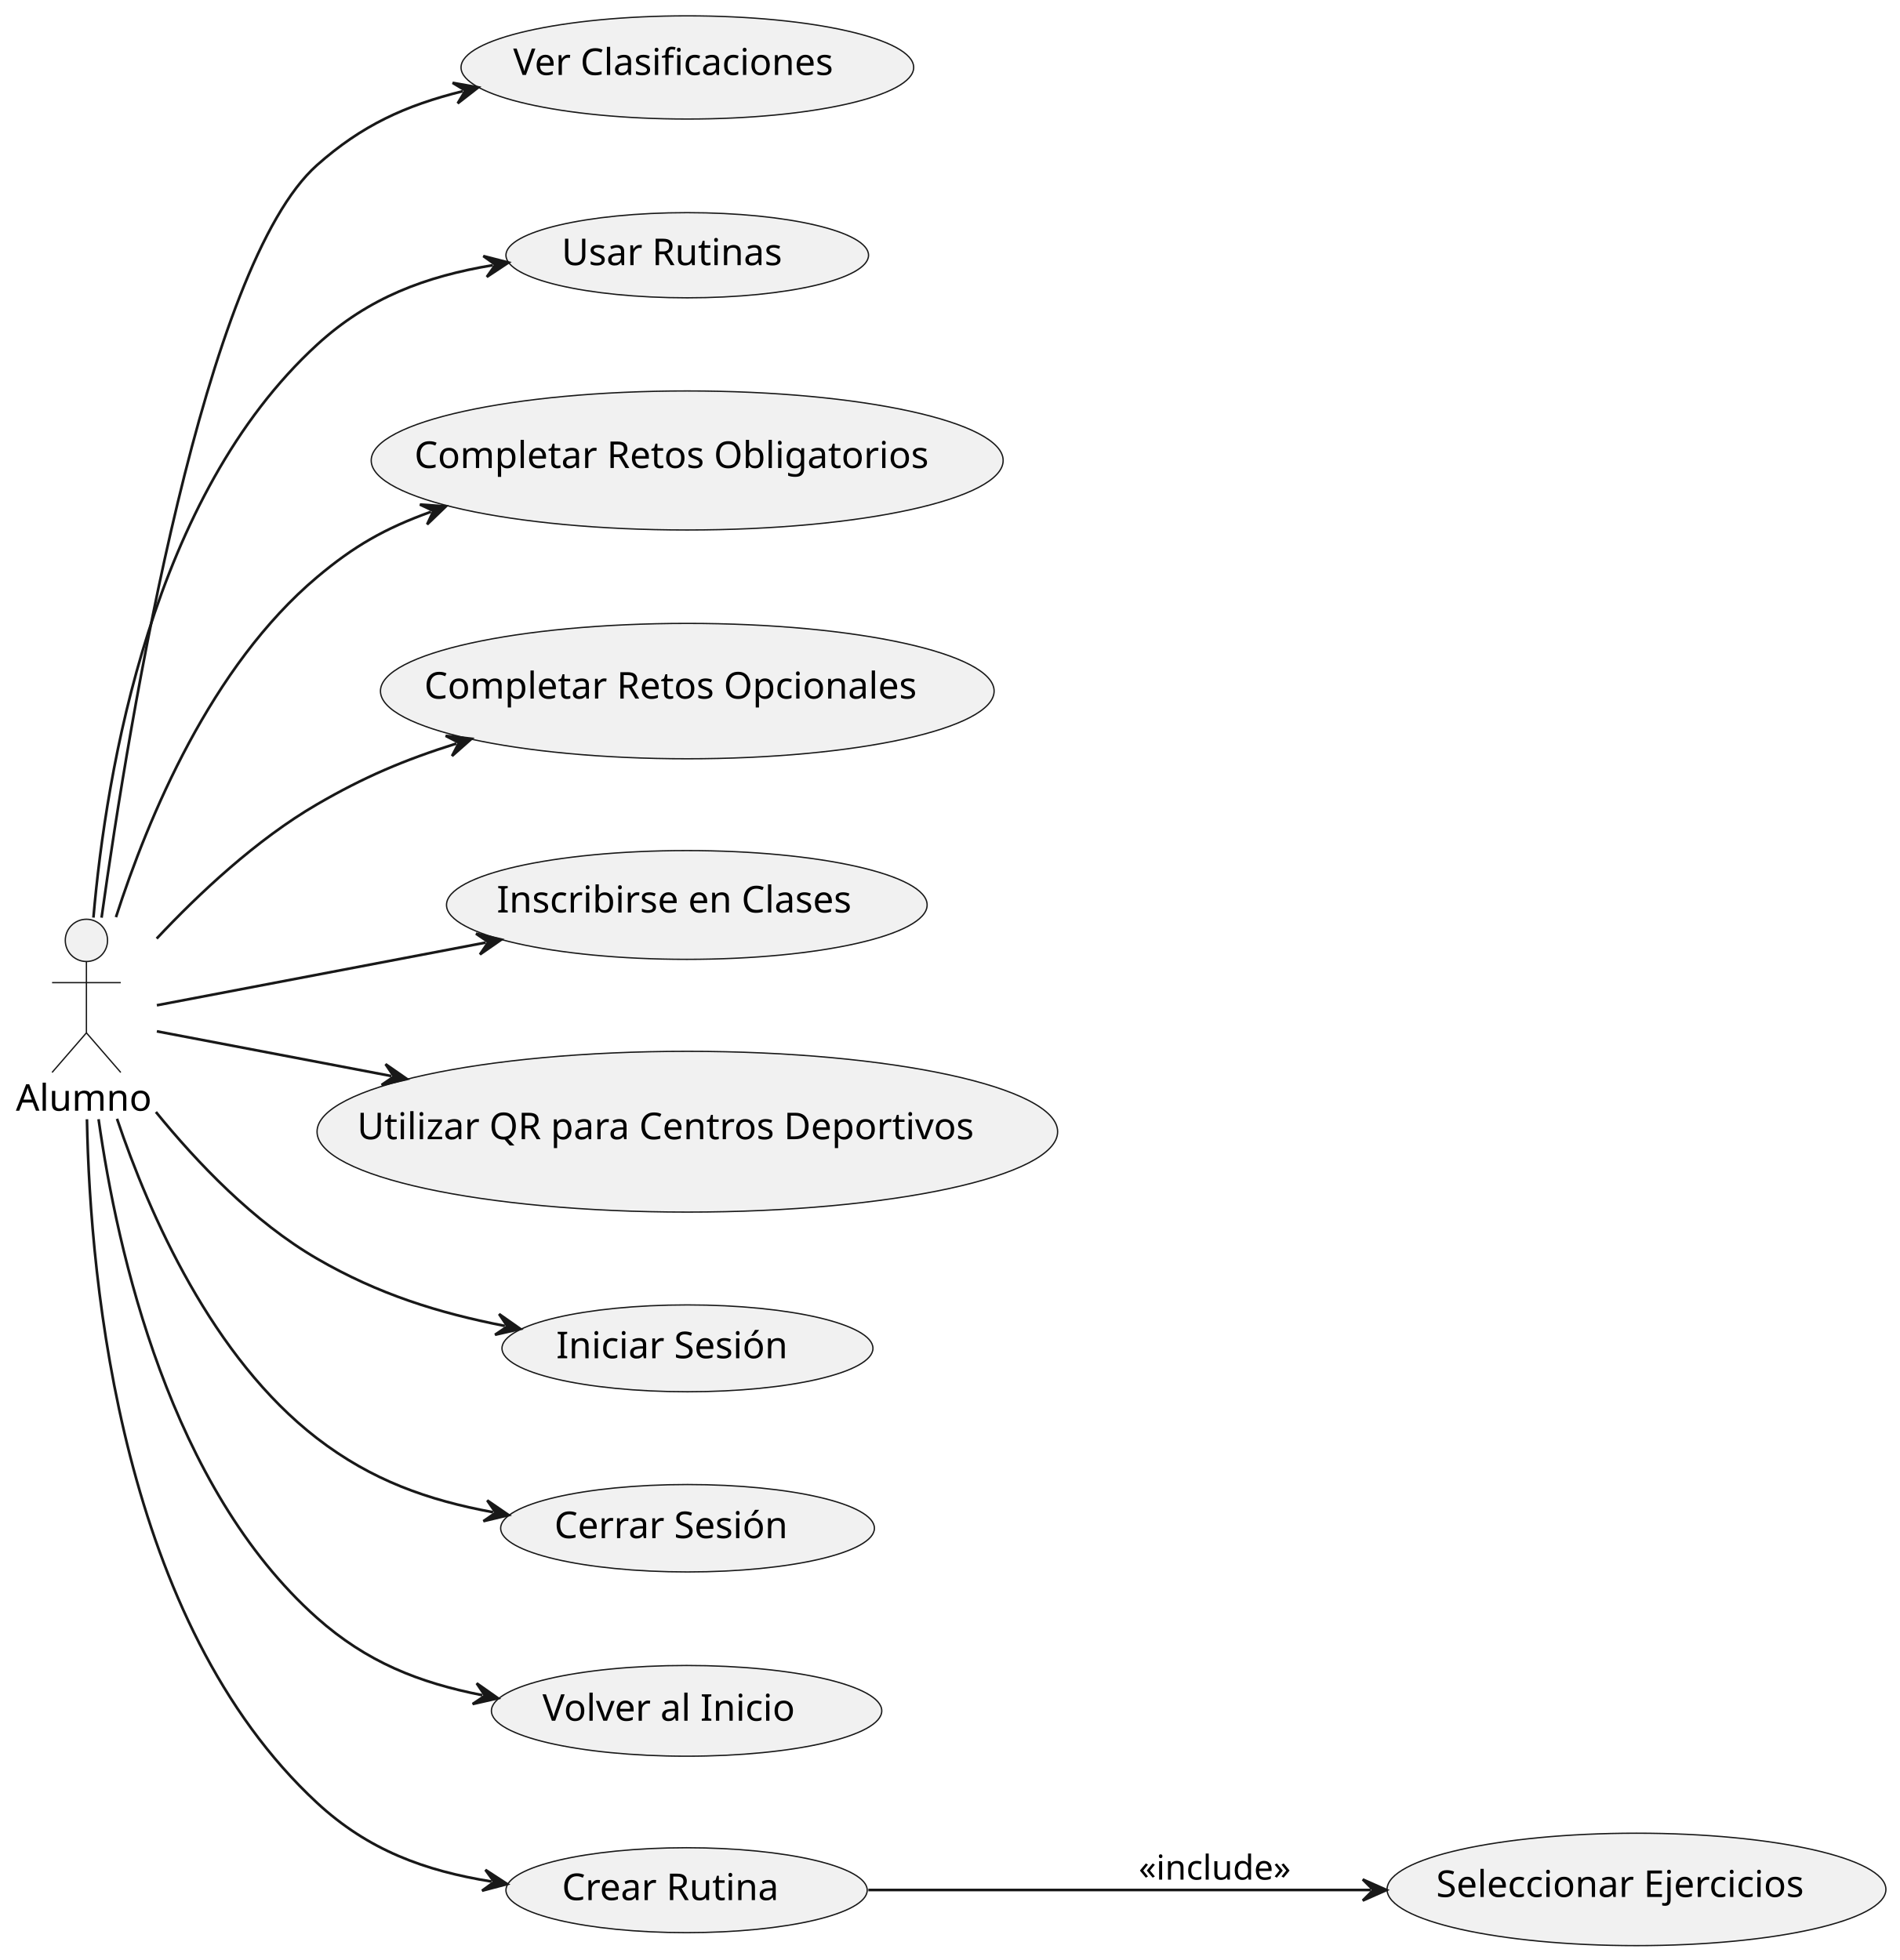
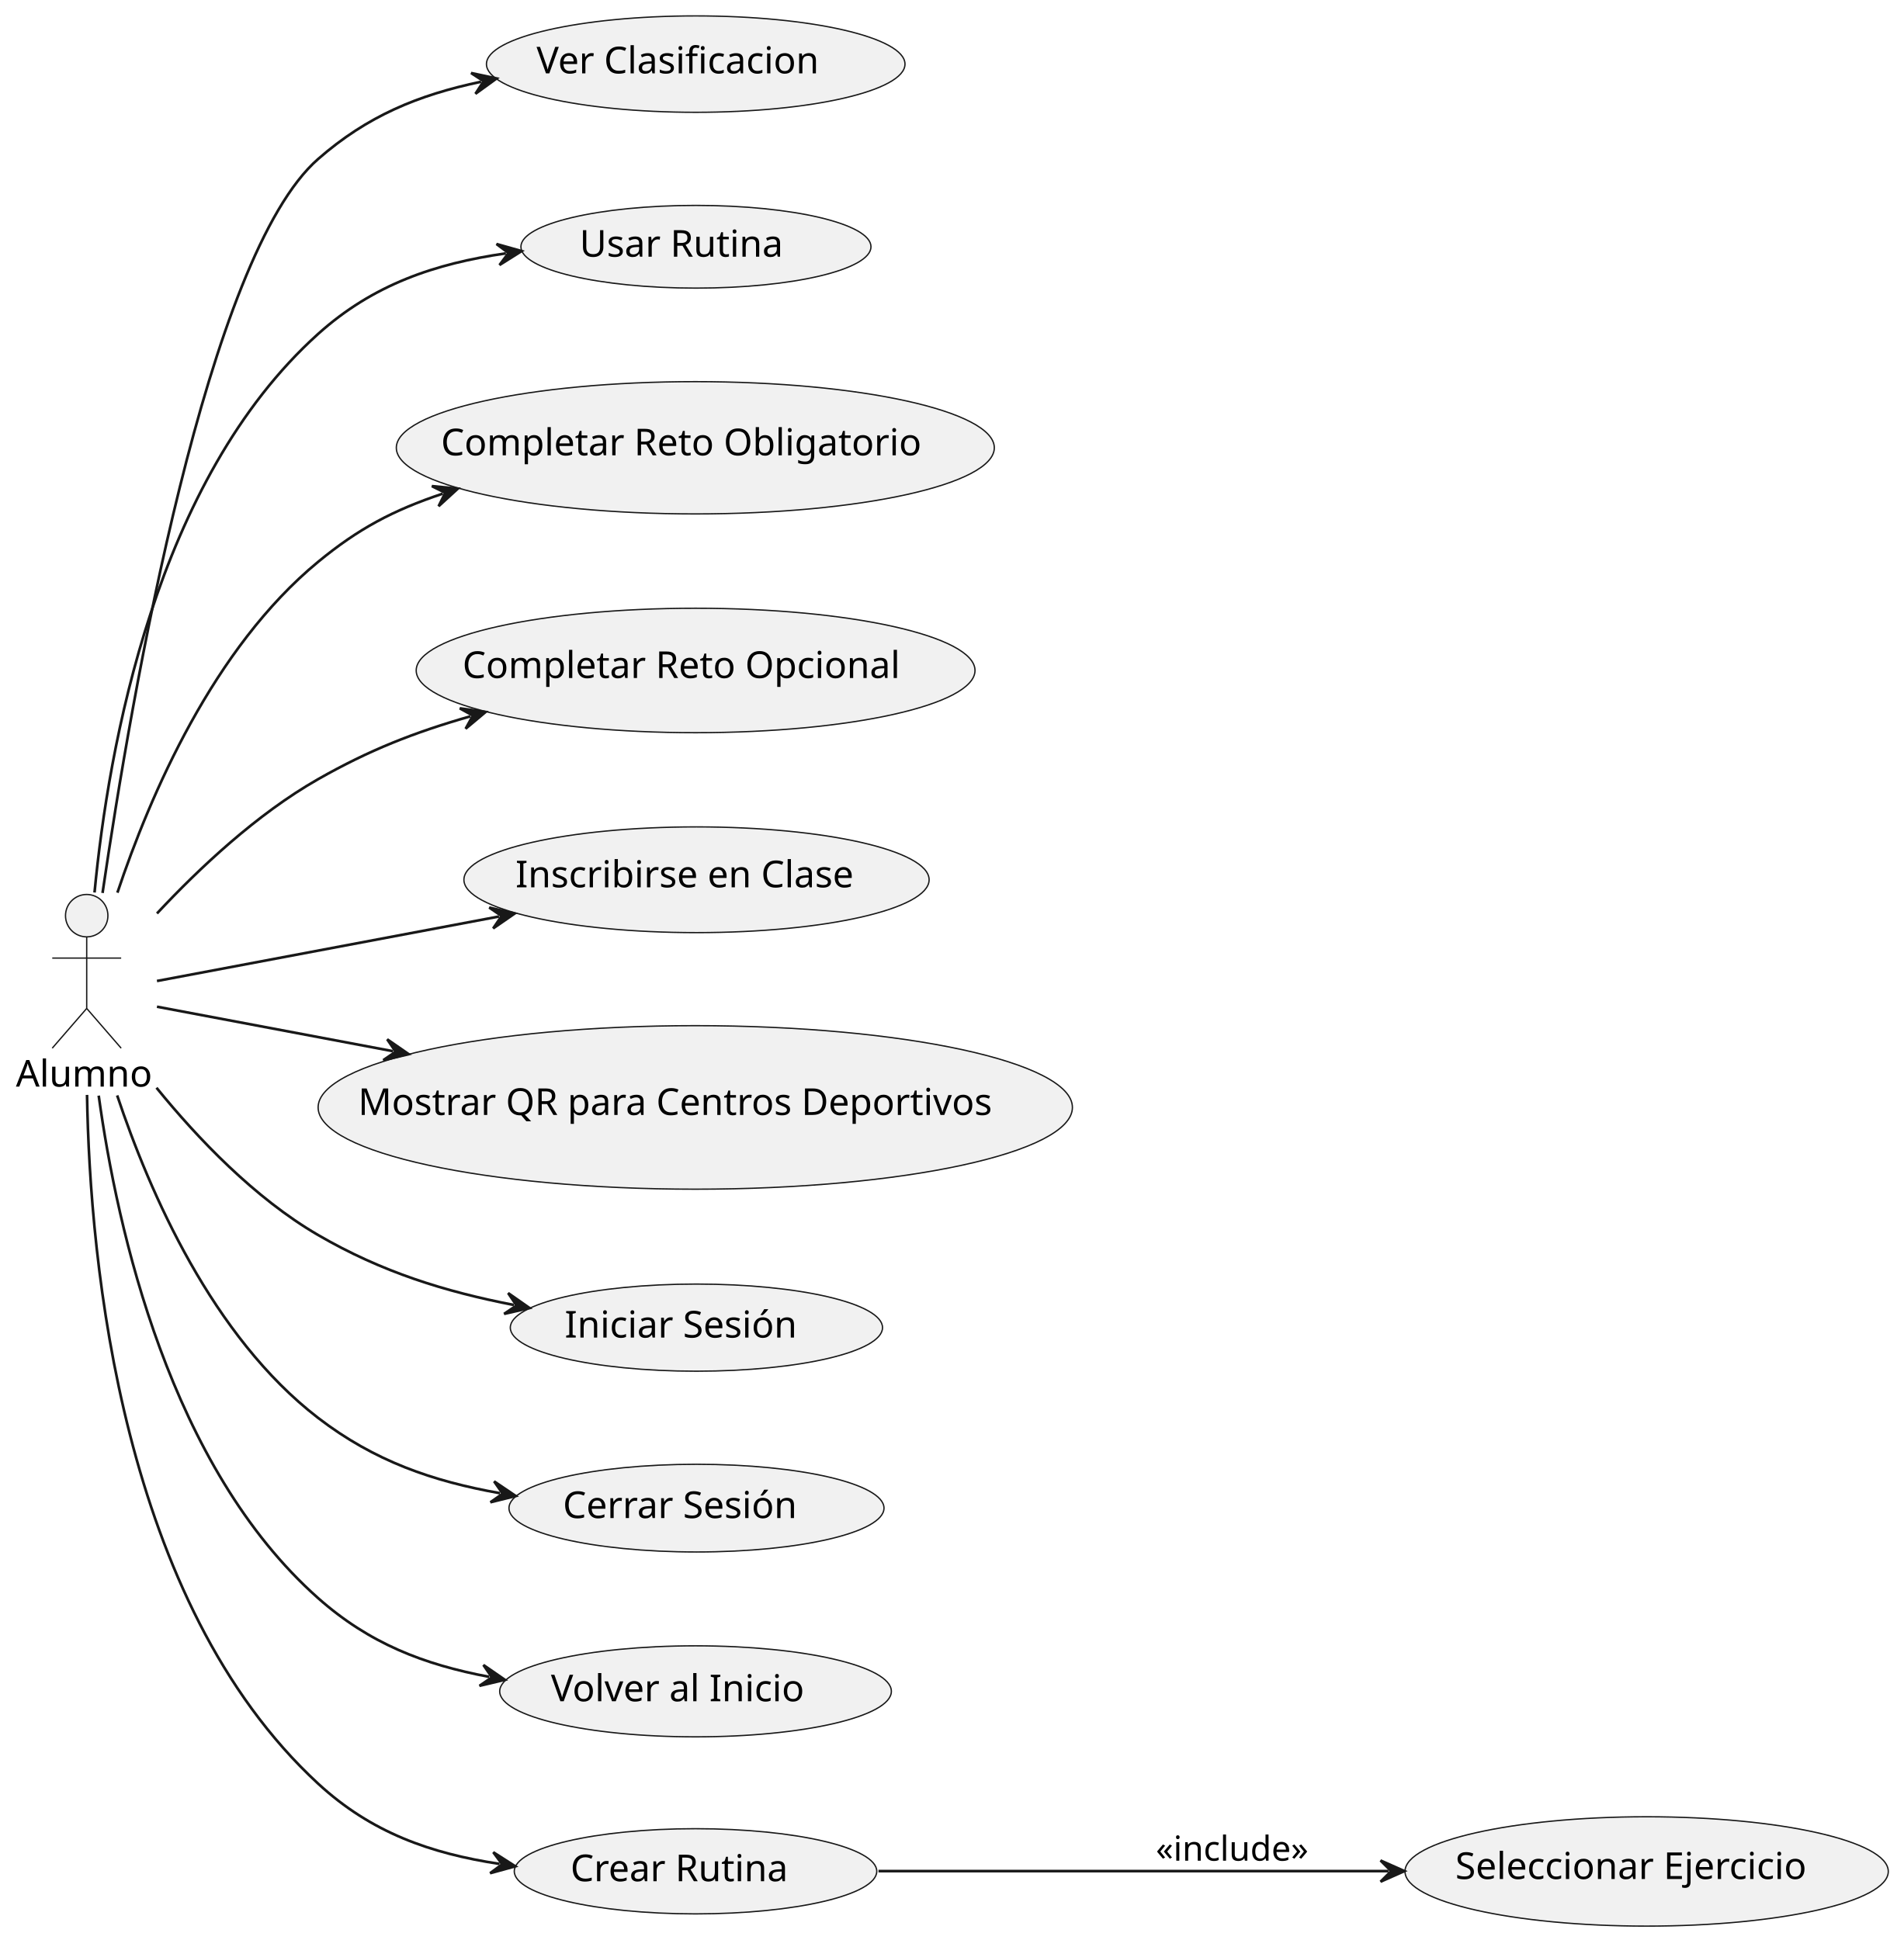
- <svg xmlns="http://www.w3.org/2000/svg" contentStyleType="text/css" height="742px" preserveAspectRatio="none" style="width:719px;height:742px;background:#FFFFFF;" version="1.1" viewBox="0 0 719 742" width="719px" zoomAndPan="magnify">
+ <svg xmlns="http://www.w3.org/2000/svg" contentStyleType="text/css" height="732px" preserveAspectRatio="none" style="width:718px;height:732px;background:#FFFFFF;" version="1.1" viewBox="0 0 718 732" width="718px" zoomAndPan="magnify">
  <defs />
  <g>
    <g id="elem_Alumno">
-       <ellipse cx="32.708" cy="356" fill="#F1F1F1" rx="8" ry="8" style="stroke:#181818;stroke-width:0.5;" />
-       <path d="M32.708,364 L32.708,391 M19.708,372 L45.708,372 M32.708,391 L19.708,406 M32.708,391 L45.708,406 " fill="none" style="stroke:#181818;stroke-width:0.5;" />
-       <text fill="#000000" font-family="sans-serif" font-size="14" lengthAdjust="spacing" textLength="53.416" x="6" y="420.495">Alumno</text>
+       <ellipse cx="32.708" cy="345.5" fill="#F1F1F1" rx="8" ry="8" style="stroke:#181818;stroke-width:0.5;" />
+       <path d="M32.708,353.5 L32.708,380.5 M19.708,361.5 L45.708,361.5 M32.708,380.5 L19.708,395.5 M32.708,380.5 L45.708,395.5 " fill="none" style="stroke:#181818;stroke-width:0.5;" />
+       <text fill="#000000" font-family="sans-serif" font-size="14" lengthAdjust="spacing" textLength="53.416" x="6" y="409.995">Alumno</text>
    </g>
    <g id="elem_VerClasificaciones">
-       <ellipse cx="260.163" cy="25.533" fill="#F1F1F1" rx="85.663" ry="19.533" style="stroke:#181818;stroke-width:0.5;" />
-       <text fill="#000000" font-family="sans-serif" font-size="14" lengthAdjust="spacing" textLength="131.852" x="194.238" y="28.379">Ver Clasificaciones</text>
+       <ellipse cx="262.443" cy="24.189" fill="#F1F1F1" rx="78.943" ry="18.189" style="stroke:#181818;stroke-width:0.5;" />
+       <text fill="#000000" font-family="sans-serif" font-size="14" lengthAdjust="spacing" textLength="115.944" x="202.396" y="27.686">Ver Clasificacion</text>
    </g>
    <g id="elem_UsarRutinas">
-       <ellipse cx="260.12" cy="96.624" fill="#F1F1F1" rx="68.62" ry="16.124" style="stroke:#181818;stroke-width:0.5;" />
-       <text fill="#000000" font-family="sans-serif" font-size="14" lengthAdjust="spacing" textLength="89.052" x="212.594" y="100.371">Usar Rutinas</text>
+       <ellipse cx="262.529" cy="93.106" fill="#F1F1F1" rx="66.029" ry="15.606" style="stroke:#181818;stroke-width:0.5;" />
+       <text fill="#000000" font-family="sans-serif" font-size="14" lengthAdjust="spacing" textLength="81.758" x="218.65" y="96.853">Usar Rutina</text>
    </g>
    <g id="elem_CompletarRetosObligatorios">
-       <ellipse cx="260.096" cy="174.319" fill="#F1F1F1" rx="119.597" ry="26.319" style="stroke:#181818;stroke-width:0.5;" />
-       <text fill="#000000" font-family="sans-serif" font-size="14" lengthAdjust="spacing" textLength="206.493" x="156.85" y="177.166">Completar Retos Obligatorios</text>
+       <ellipse cx="262.292" cy="168.958" fill="#F1F1F1" rx="112.792" ry="24.958" style="stroke:#181818;stroke-width:0.5;" />
+       <text fill="#000000" font-family="sans-serif" font-size="14" lengthAdjust="spacing" textLength="191.905" x="166.339" y="171.805">Completar Reto Obligatorio</text>
    </g>
    <g id="elem_CompletarRetosOpcionales">
-       <ellipse cx="260.136" cy="261.627" fill="#F1F1F1" rx="116.136" ry="25.627" style="stroke:#181818;stroke-width:0.5;" />
-       <text fill="#000000" font-family="sans-serif" font-size="14" lengthAdjust="spacing" textLength="199.09" x="160.591" y="264.474">Completar Retos Opcionales</text>
+       <ellipse cx="262.399" cy="252.98" fill="#F1F1F1" rx="105.399" ry="23.48" style="stroke:#181818;stroke-width:0.5;" />
+       <text fill="#000000" font-family="sans-serif" font-size="14" lengthAdjust="spacing" textLength="175.889" x="174.454" y="255.826">Completar Reto Opcional</text>
    </g>
    <g id="elem_InscribirseClases">
-       <ellipse cx="259.96" cy="342.592" fill="#F1F1F1" rx="90.96" ry="20.592" style="stroke:#181818;stroke-width:0.5;" />
-       <text fill="#000000" font-family="sans-serif" font-size="14" lengthAdjust="spacing" textLength="143.91" x="188.005" y="345.439">Inscribirse en Clases</text>
+       <ellipse cx="262.744" cy="331.949" fill="#F1F1F1" rx="87.744" ry="19.949" style="stroke:#181818;stroke-width:0.5;" />
+       <text fill="#000000" font-family="sans-serif" font-size="14" lengthAdjust="spacing" textLength="136.616" x="194.436" y="334.796">Inscribirse en Clase</text>
    </g>
    <g id="elem_UsarQR">
-       <ellipse cx="260.155" cy="428.431" fill="#F1F1F1" rx="140.155" ry="30.431" style="stroke:#181818;stroke-width:0.5;" />
-       <text fill="#000000" font-family="sans-serif" font-size="14" lengthAdjust="spacing" textLength="249.929" x="135.191" y="431.278">Utilizar QR para Centros Deportivos</text>
+       <ellipse cx="262.272" cy="417.854" fill="#F1F1F1" rx="142.272" ry="30.854" style="stroke:#181818;stroke-width:0.5;" />
+       <text fill="#000000" font-family="sans-serif" font-size="14" lengthAdjust="spacing" textLength="254.358" x="135.093" y="420.701">Mostrar QR para Centros Deportivos</text>
    </g>
    <g id="elem_IniciarSesion">
-       <ellipse cx="260.206" cy="510.441" fill="#F1F1F1" rx="70.206" ry="16.441" style="stroke:#181818;stroke-width:0.5;" />
-       <text fill="#000000" font-family="sans-serif" font-size="14" lengthAdjust="spacing" textLength="93.386" x="210.513" y="514.189">Iniciar Sesión</text>
+       <ellipse cx="262.706" cy="500.941" fill="#F1F1F1" rx="70.206" ry="16.441" style="stroke:#181818;stroke-width:0.5;" />
+       <text fill="#000000" font-family="sans-serif" font-size="14" lengthAdjust="spacing" textLength="93.386" x="213.013" y="504.689">Iniciar Sesión</text>
    </g>
    <g id="elem_CerrarSesion">
-       <ellipse cx="260.233" cy="578.547" fill="#F1F1F1" rx="70.733" ry="16.547" style="stroke:#181818;stroke-width:0.5;" />
-       <text fill="#000000" font-family="sans-serif" font-size="14" lengthAdjust="spacing" textLength="94.808" x="209.829" y="582.294">Cerrar Sesión</text>
+       <ellipse cx="262.733" cy="569.047" fill="#F1F1F1" rx="70.733" ry="16.547" style="stroke:#181818;stroke-width:0.5;" />
+       <text fill="#000000" font-family="sans-serif" font-size="14" lengthAdjust="spacing" textLength="94.808" x="212.329" y="572.794">Cerrar Sesión</text>
    </g>
    <g id="elem_VolverInicio">
-       <ellipse cx="259.873" cy="647.674" fill="#F1F1F1" rx="73.873" ry="17.174" style="stroke:#181818;stroke-width:0.5;" />
-       <text fill="#000000" font-family="sans-serif" font-size="14" lengthAdjust="spacing" textLength="103.1" x="205.323" y="651.422">Volver al Inicio</text>
+       <ellipse cx="262.373" cy="638.174" fill="#F1F1F1" rx="73.873" ry="17.174" style="stroke:#181818;stroke-width:0.5;" />
+       <text fill="#000000" font-family="sans-serif" font-size="14" lengthAdjust="spacing" textLength="103.1" x="207.823" y="641.922">Volver al Inicio</text>
    </g>
    <g id="elem_CrearRutinaPersonalizada">
-       <ellipse cx="259.87" cy="715.574" fill="#F1F1F1" rx="68.37" ry="16.074" style="stroke:#181818;stroke-width:0.5;" />
-       <text fill="#000000" font-family="sans-serif" font-size="14" lengthAdjust="spacing" textLength="88.361" x="212.69" y="719.322">Crear Rutina</text>
+       <ellipse cx="262.37" cy="706.074" fill="#F1F1F1" rx="68.37" ry="16.074" style="stroke:#181818;stroke-width:0.5;" />
+       <text fill="#000000" font-family="sans-serif" font-size="14" lengthAdjust="spacing" textLength="88.361" x="215.19" y="709.822">Crear Rutina</text>
    </g>
    <g id="elem_SeleccionarEjercicios">
-       <ellipse cx="619.406" cy="715.281" fill="#F1F1F1" rx="94.406" ry="21.281" style="stroke:#181818;stroke-width:0.5;" />
-       <text fill="#000000" font-family="sans-serif" font-size="14" lengthAdjust="spacing" textLength="151.648" x="543.582" y="718.128">Seleccionar Ejercicios</text>
+       <ellipse cx="621.157" cy="706.131" fill="#F1F1F1" rx="91.157" ry="20.631" style="stroke:#181818;stroke-width:0.5;" />
+       <text fill="#000000" font-family="sans-serif" font-size="14" lengthAdjust="spacing" textLength="144.355" x="548.98" y="708.978">Seleccionar Ejercicio</text>
    </g>
    <g id="link_Alumno_VerClasificaciones">
-       <path d="M38.44,347.4 C49.21,270.41 77.36,100.38 120,62.5 C136.9,47.49 153.395,39.91 175.195,34.52 " fill="none" id="Alumno-to-VerClasificaciones" style="stroke:#181818;stroke-width:1;" />
-       <polygon fill="#181818" points="181.02,33.08,171.323,31.357,176.166,34.28,173.243,39.123,181.02,33.08" style="stroke:#181818;stroke-width:1;" />
+       <path d="M38.68,336.94 C49.76,261.38 78.22,96.54 120,60 C138.6,43.73 157.69,35.872 181.47,30.842 " fill="none" id="Alumno-to-VerClasificaciones" style="stroke:#181818;stroke-width:1;" />
+       <polygon fill="#181818" points="187.34,29.6,177.707,27.549,182.448,30.635,179.363,35.376,187.34,29.6" style="stroke:#181818;stroke-width:1;" />
    </g>
    <g id="link_Alumno_UsarRutinas">
-       <path d="M35.36,347.38 C40.21,291.47 57.62,187.67 120,130.5 C139.6,112.54 161.183,104.644 186.553,100.384 " fill="none" id="Alumno-to-UsarRutinas" style="stroke:#181818;stroke-width:1;" />
-       <polygon fill="#181818" points="192.47,99.39,182.932,96.936,187.539,100.218,184.257,104.825,192.47,99.39" style="stroke:#181818;stroke-width:1;" />
+       <path d="M35.66,336.76 C40.88,281.82 58.77,181.1 120,126 C140.81,107.27 164.242,99.438 190.832,95.598 " fill="none" id="Alumno-to-UsarRutinas" style="stroke:#181818;stroke-width:1;" />
+       <polygon fill="#181818" points="196.77,94.74,187.291,92.067,191.821,95.455,188.434,99.985,196.77,94.74" style="stroke:#181818;stroke-width:1;" />
    </g>
    <g id="link_Alumno_CompletarRetosObligatorios">
-       <path d="M43.89,347.21 C56.09,309.32 79.91,252.25 120,218.5 C134.04,206.68 145.628,200.071 163.128,193.741 " fill="none" id="Alumno-to-CompletarRetosObligatorios" style="stroke:#181818;stroke-width:1;" />
-       <polygon fill="#181818" points="168.77,191.7,158.946,191,164.068,193.401,161.667,198.523,168.77,191.7" style="stroke:#181818;stroke-width:1;" />
+       <path d="M44.29,336.83 C56.69,299.77 80.56,244.49 120,212 C135.16,199.51 148.209,192.552 167.029,186.262 " fill="none" id="Alumno-to-CompletarRetosObligatorios" style="stroke:#181818;stroke-width:1;" />
+       <polygon fill="#181818" points="172.72,184.36,162.916,183.419,167.978,185.945,165.452,191.007,172.72,184.36" style="stroke:#181818;stroke-width:1;" />
    </g>
    <g id="link_Alumno_CompletarRetosOpcionales">
-       <path d="M59.3,355.32 C75.27,338.3 97.05,317.83 120,304.5 C137.91,294.09 152.888,287.746 172.748,281.476 " fill="none" id="Alumno-to-CompletarRetosOpcionales" style="stroke:#181818;stroke-width:1;" />
-       <polygon fill="#181818" points="178.47,279.67,168.683,278.565,173.702,281.175,171.092,286.194,178.47,279.67" style="stroke:#181818;stroke-width:1;" />
+       <path d="M59.21,344.67 C75.15,327.59 96.93,307.13 120,294 C139.34,283 156.112,276.393 177.432,270.283 " fill="none" id="Alumno-to-CompletarRetosOpcionales" style="stroke:#181818;stroke-width:1;" />
+       <polygon fill="#181818" points="183.2,268.63,173.446,267.264,178.393,270.007,175.65,274.955,183.2,268.63" style="stroke:#181818;stroke-width:1;" />
    </g>
    <g id="link_Alumno_InscribirseClases">
-       <path d="M59.37,380.57 C90.95,374.54 139.716,365.244 183.866,356.824 " fill="none" id="Alumno-to-InscribirseClases" style="stroke:#181818;stroke-width:1;" />
-       <polygon fill="#181818" points="189.76,355.7,180.17,353.457,184.849,356.637,181.669,361.315,189.76,355.7" style="stroke:#181818;stroke-width:1;" />
+       <path d="M59.21,370.15 C91.7,364.02 142.954,354.352 188.244,345.812 " fill="none" id="Alumno-to-InscribirseClases" style="stroke:#181818;stroke-width:1;" />
+       <polygon fill="#181818" points="194.14,344.7,184.555,342.437,189.227,345.627,186.037,350.298,194.14,344.7" style="stroke:#181818;stroke-width:1;" />
    </g>
    <g id="link_Alumno_UsarQR">
-       <path d="M59.37,390.43 C82.79,394.9 113.026,400.667 148.136,407.357 " fill="none" id="Alumno-to-UsarQR" style="stroke:#181818;stroke-width:1;" />
-       <polygon fill="#181818" points="154.03,408.48,145.938,402.866,149.118,407.544,144.44,410.725,154.03,408.48" style="stroke:#181818;stroke-width:1;" />
+       <path d="M59.21,379.85 C82.62,384.26 112.934,389.977 148.274,396.647 " fill="none" id="Alumno-to-UsarQR" style="stroke:#181818;stroke-width:1;" />
+       <polygon fill="#181818" points="154.17,397.76,146.068,392.16,149.257,396.833,144.584,400.021,154.17,397.76" style="stroke:#181818;stroke-width:1;" />
    </g>
    <g id="link_Alumno_IniciarSesion">
-       <path d="M59.01,420.96 C74.57,440.11 96.05,462.62 120,476.5 C143.32,490.02 165.952,497.025 191.082,501.955 " fill="none" id="Alumno-to-IniciarSesion" style="stroke:#181818;stroke-width:1;" />
-       <polygon fill="#181818" points="196.97,503.11,188.908,497.452,192.064,502.147,187.368,505.303,196.97,503.11" style="stroke:#181818;stroke-width:1;" />
+       <path d="M59.03,410.43 C74.59,429.58 96.07,452.09 120,466 C144.17,480.05 167.951,487.353 193.871,492.403 " fill="none" id="Alumno-to-IniciarSesion" style="stroke:#181818;stroke-width:1;" />
+       <polygon fill="#181818" points="199.76,493.55,191.691,487.903,194.852,492.594,190.161,495.755,199.76,493.55" style="stroke:#181818;stroke-width:1;" />
    </g>
    <g id="link_Alumno_CerrarSesion">
-       <path d="M44.29,423.55 C56.63,460.06 80.41,514.01 120,544.5 C140.67,560.42 161.87,567.909 186.64,572.489 " fill="none" id="Alumno-to-CerrarSesion" style="stroke:#181818;stroke-width:1;" />
-       <polygon fill="#181818" points="192.54,573.58,184.417,568.01,187.623,572.671,182.963,575.877,192.54,573.58" style="stroke:#181818;stroke-width:1;" />
+       <path d="M44.2,413.32 C56.47,450.09 80.2,504.4 120,535 C141.23,551.32 163.232,558.912 188.652,563.422 " fill="none" id="Alumno-to-CerrarSesion" style="stroke:#181818;stroke-width:1;" />
+       <polygon fill="#181818" points="194.56,564.47,186.397,558.959,189.637,563.596,185,566.836,194.56,564.47" style="stroke:#181818;stroke-width:1;" />
    </g>
    <g id="link_Alumno_VolverInicio">
-       <path d="M37.31,423.7 C44.44,474.38 64.53,563.18 120,612.5 C138.78,629.2 158.493,637.013 182.603,641.753 " fill="none" id="Alumno-to-VolverInicio" style="stroke:#181818;stroke-width:1;" />
-       <polygon fill="#181818" points="188.49,642.91,180.431,637.249,183.584,641.946,178.887,645.099,188.49,642.91" style="stroke:#181818;stroke-width:1;" />
+       <path d="M37.23,413.4 C44.27,464.34 64.24,553.57 120,603 C139.31,620.12 159.804,628.048 184.564,632.718 " fill="none" id="Alumno-to-VolverInicio" style="stroke:#181818;stroke-width:1;" />
+       <polygon fill="#181818" points="190.46,633.83,182.357,628.231,185.547,632.903,180.875,636.093,190.46,633.83" style="stroke:#181818;stroke-width:1;" />
    </g>
    <g id="link_Alumno_CrearRutinaPersonalizada">
-       <path d="M32.91,423.72 C34.13,487.23 46.33,614.24 120,682.5 C139.38,700.45 160.766,708.227 186.056,712.297 " fill="none" id="Alumno-to-CrearRutinaPersonalizada" style="stroke:#181818;stroke-width:1;" />
-       <polygon fill="#181818" points="191.98,713.25,183.73,707.871,187.043,712.456,182.459,715.769,191.98,713.25" style="stroke:#181818;stroke-width:1;" />
+       <path d="M32.83,413.13 C33.9,476.82 45.87,604.59 120,673 C140.02,691.48 162.398,699.341 188.448,703.29 " fill="none" id="Alumno-to-CrearRutinaPersonalizada" style="stroke:#181818;stroke-width:1;" />
+       <polygon fill="#181818" points="194.38,704.19,186.081,698.886,189.436,703.44,184.882,706.795,194.38,704.19" style="stroke:#181818;stroke-width:1;" />
    </g>
    <g id="link_CrearRutinaPersonalizada_SeleccionarEjercicios">
-       <path d="M328.66,715.5 C384.13,715.5 457.24,715.5 518.8,715.5 " fill="none" id="CrearRutinaPersonalizada-to-SeleccionarEjercicios" style="stroke:#181818;stroke-width:1;" />
-       <polygon fill="#181818" points="524.8,715.5,515.8,711.5,519.8,715.5,515.8,719.5,524.8,715.5" style="stroke:#181818;stroke-width:1;" />
-       <text fill="#000000" font-family="sans-serif" font-size="13" lengthAdjust="spacing" textLength="63.007" x="431" y="711.567">«include»</text>
+       <path d="M331.39,706 C387.66,706 462.1,706 523.78,706 " fill="none" id="CrearRutinaPersonalizada-to-SeleccionarEjercicios" style="stroke:#181818;stroke-width:1;" />
+       <polygon fill="#181818" points="529.78,706,520.78,702,524.78,706,520.78,710,529.78,706" style="stroke:#181818;stroke-width:1;" />
+       <text fill="#000000" font-family="sans-serif" font-size="13" lengthAdjust="spacing" textLength="63.007" x="436" y="702.067">«include»</text>
    </g>
  </g>
</svg>
